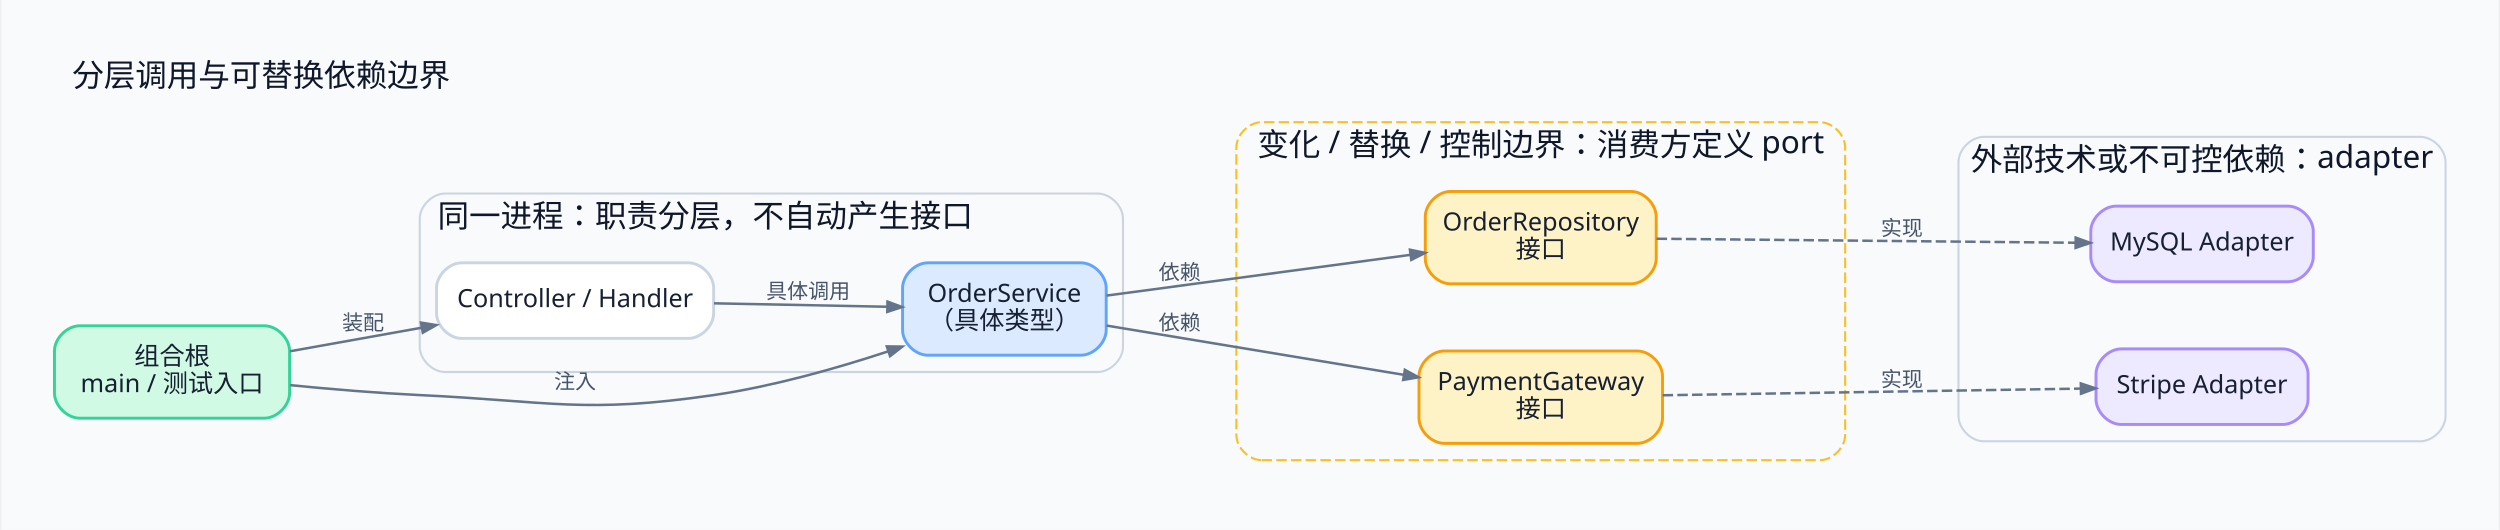
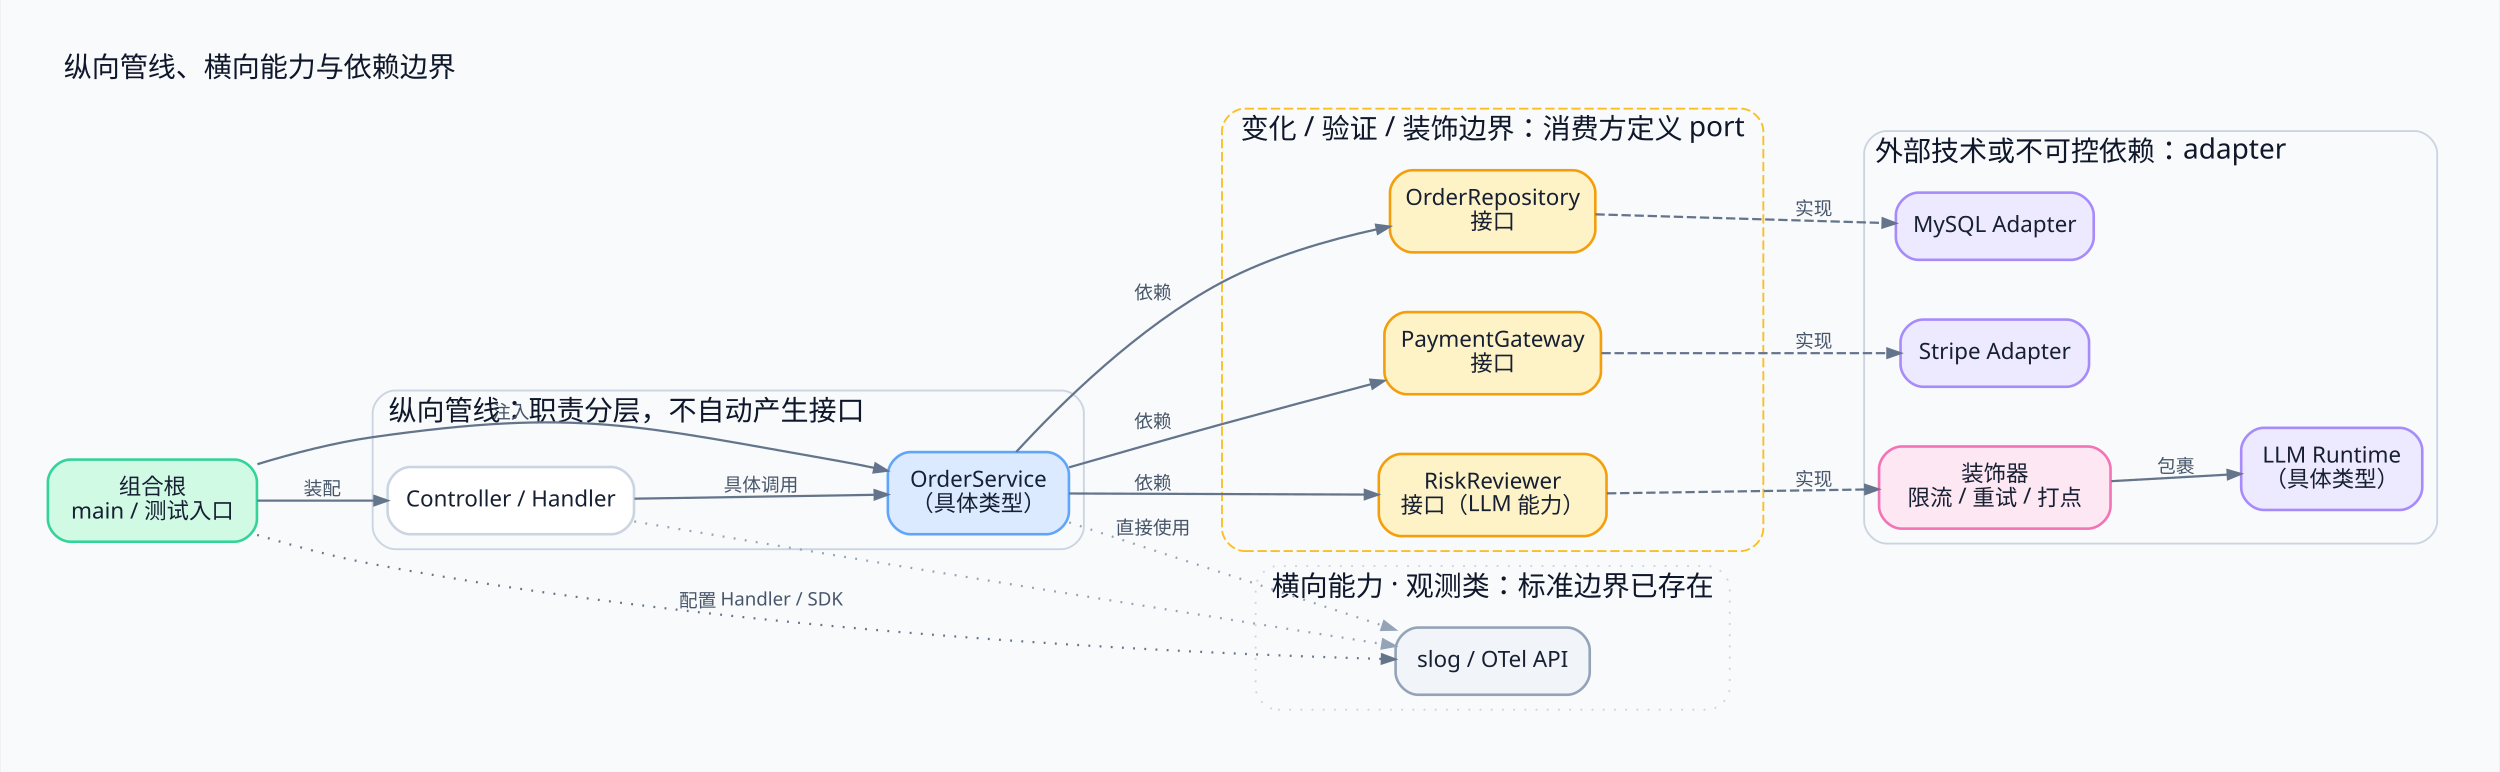
- <svg xmlns="http://www.w3.org/2000/svg" width="1189pt" height="252pt" viewBox="0.00 0.00 1189.40 252.40">
-   <g id="graph0" class="graph" transform="scale(1 1) rotate(0) translate(25.2 227.2)">
-     <polygon fill="#f8fafc" stroke="transparent" points="-25.2,25.2 -25.2,-227.2 1164.2,-227.2 1164.2,25.2 -25.2,25.2" />
-     <text text-anchor="middle" x="98.5" y="-186" font-family="WenQuanYi Zen Hei" font-size="15.00" fill="#0f172a">分层调用与可替换依赖边界</text>
+ <svg xmlns="http://www.w3.org/2000/svg" width="1338pt" height="413pt" viewBox="0.00 0.00 1338.40 413.40">
+   <g id="graph0" class="graph" transform="scale(1 1) rotate(0) translate(25.2 388.2)">
+     <polygon fill="#f8fafc" stroke="transparent" points="-25.2,25.2 -25.2,-388.2 1313.2,-388.2 1313.2,25.2 -25.2,25.2" />
+     <text text-anchor="middle" x="113.5" y="-347" font-family="WenQuanYi Zen Hei" font-size="15.00" fill="#0f172a">纵向管线、横向能力与依赖边界</text>
    <g id="clust1" class="cluster">
-       <path fill="#f8fafc" stroke="#cbd5e1" d="M186,-50C186,-50 497,-50 497,-50 503,-50 509,-56 509,-62 509,-62 509,-123 509,-123 509,-129 503,-135 497,-135 497,-135 186,-135 186,-135 180,-135 174,-129 174,-123 174,-123 174,-62 174,-62 174,-56 180,-50 186,-50" />
-       <text text-anchor="middle" x="310" y="-119" font-family="WenQuanYi Zen Hei" font-size="15.00" fill="#0f172a">同一进程：职责分层，不自动产生接口</text>
+       <path fill="#f8fafc" stroke="#cbd5e1" d="M186,-94C186,-94 543,-94 543,-94 549,-94 555,-100 555,-106 555,-106 555,-167 555,-167 555,-173 549,-179 543,-179 543,-179 186,-179 186,-179 180,-179 174,-173 174,-167 174,-167 174,-106 174,-106 174,-100 180,-94 186,-94" />
+       <text text-anchor="middle" x="310" y="-163" font-family="WenQuanYi Zen Hei" font-size="15.00" fill="#0f172a">纵向管线：职责分层，不自动产生接口</text>
    </g>
    <g id="clust2" class="cluster">
-       <path fill="#f8fafc" stroke="#fbbf24" stroke-dasharray="5,2" d="M575,-8C575,-8 841,-8 841,-8 847,-8 853,-14 853,-20 853,-20 853,-157 853,-157 853,-163 847,-169 841,-169 841,-169 575,-169 575,-169 569,-169 563,-163 563,-157 563,-157 563,-20 563,-20 563,-14 569,-8 575,-8" />
-       <text text-anchor="middle" x="708" y="-153" font-family="WenQuanYi Zen Hei" font-size="15.00" fill="#0f172a">变化 / 替换 / 控制边界：消费方定义 port</text>
+       <path fill="#f8fafc" stroke="#cbd5e1" stroke-dasharray="1,5" d="M659,-8C659,-8 889,-8 889,-8 895,-8 901,-14 901,-20 901,-20 901,-73 901,-73 901,-79 895,-85 889,-85 889,-85 659,-85 659,-85 653,-85 647,-79 647,-73 647,-73 647,-20 647,-20 647,-14 653,-8 659,-8" />
+       <text text-anchor="middle" x="774" y="-69" font-family="WenQuanYi Zen Hei" font-size="15.00" fill="#0f172a">横向能力 · 观测类：标准边界已存在</text>
    </g>
    <g id="clust3" class="cluster">
-       <path fill="#f8fafc" stroke="#cbd5e1" d="M919,-17C919,-17 1127,-17 1127,-17 1133,-17 1139,-23 1139,-29 1139,-29 1139,-150 1139,-150 1139,-156 1133,-162 1127,-162 1127,-162 919,-162 919,-162 913,-162 907,-156 907,-150 907,-150 907,-29 907,-29 907,-23 913,-17 919,-17" />
-       <text text-anchor="middle" x="1023" y="-146" font-family="WenQuanYi Zen Hei" font-size="15.00" fill="#0f172a">外部技术或不可控依赖：adapter</text>
+       <path fill="#f8fafc" stroke="#fbbf24" stroke-dasharray="5,2" d="M641,-93C641,-93 907,-93 907,-93 913,-93 919,-99 919,-105 919,-105 919,-318 919,-318 919,-324 913,-330 907,-330 907,-330 641,-330 641,-330 635,-330 629,-324 629,-318 629,-318 629,-105 629,-105 629,-99 635,-93 641,-93" />
+       <text text-anchor="middle" x="774" y="-314" font-family="WenQuanYi Zen Hei" font-size="15.00" fill="#0f172a">变化 / 验证 / 装饰边界：消费方定义 port</text>
+     </g>
+     <g id="clust4" class="cluster">
+       <path fill="#f8fafc" stroke="#cbd5e1" d="M985,-97C985,-97 1268,-97 1268,-97 1274,-97 1280,-103 1280,-109 1280,-109 1280,-306 1280,-306 1280,-312 1274,-318 1268,-318 1268,-318 985,-318 985,-318 979,-318 973,-312 973,-306 973,-306 973,-109 973,-109 973,-103 979,-97 985,-97" />
+       <text text-anchor="middle" x="1089" y="-302" font-family="WenQuanYi Zen Hei" font-size="15.00" fill="#0f172a">外部技术或不可控依赖：adapter</text>
    </g>
    <g id="node1" class="node">
-       <path fill="#ffffff" stroke="#cbd5e1" stroke-width="1.4" d="M302,-102C302,-102 194,-102 194,-102 188,-102 182,-96 182,-90 182,-90 182,-78 182,-78 182,-72 188,-66 194,-66 194,-66 302,-66 302,-66 308,-66 314,-72 314,-78 314,-78 314,-90 314,-90 314,-96 308,-102 302,-102" />
-       <text text-anchor="middle" x="248" y="-80.9" font-family="WenQuanYi Zen Hei" font-size="12.00" fill="#172033">Controller / Handler</text>
+       <path fill="#ffffff" stroke="#cbd5e1" stroke-width="1.4" d="M302,-138C302,-138 194,-138 194,-138 188,-138 182,-132 182,-126 182,-126 182,-114 182,-114 182,-108 188,-102 194,-102 194,-102 302,-102 302,-102 308,-102 314,-108 314,-114 314,-114 314,-126 314,-126 314,-132 308,-138 302,-138" />
+       <text text-anchor="middle" x="248" y="-116.9" font-family="WenQuanYi Zen Hei" font-size="12.00" fill="#172033">Controller / Handler</text>
    </g>
    <g id="node2" class="node">
-       <path fill="#dbeafe" stroke="#60a5fa" stroke-width="1.4" d="M489,-102C489,-102 416,-102 416,-102 410,-102 404,-96 404,-90 404,-90 404,-70 404,-70 404,-64 410,-58 416,-58 416,-58 489,-58 489,-58 495,-58 501,-64 501,-70 501,-70 501,-90 501,-90 501,-96 495,-102 489,-102" />
-       <text text-anchor="middle" x="452.5" y="-83.4" font-family="WenQuanYi Zen Hei" font-size="12.00" fill="#172033">OrderService</text>
-       <text text-anchor="middle" x="452.5" y="-70.4" font-family="WenQuanYi Zen Hei" font-size="12.00" fill="#172033">（具体类型）</text>
+       <path fill="#dbeafe" stroke="#60a5fa" stroke-width="1.4" d="M535,-146C535,-146 462,-146 462,-146 456,-146 450,-140 450,-134 450,-134 450,-114 450,-114 450,-108 456,-102 462,-102 462,-102 535,-102 535,-102 541,-102 547,-108 547,-114 547,-114 547,-134 547,-134 547,-140 541,-146 535,-146" />
+       <text text-anchor="middle" x="498.5" y="-127.4" font-family="WenQuanYi Zen Hei" font-size="12.00" fill="#172033">OrderService</text>
+       <text text-anchor="middle" x="498.5" y="-114.4" font-family="WenQuanYi Zen Hei" font-size="12.00" fill="#172033">（具体类型）</text>
    </g>
    <g id="edge1" class="edge">
-       <path fill="none" stroke="#64748b" stroke-width="1.2" d="M314.19,-82.71C340.82,-82.19 371.28,-81.58 396.74,-81.08" />
-       <polygon fill="#64748b" stroke="#64748b" stroke-width="1.2" points="396.82,-83.53 403.77,-80.94 396.73,-78.63 396.82,-83.53" />
-       <text text-anchor="middle" x="359" y="-85" font-family="WenQuanYi Zen Hei" font-size="10.00" fill="#475569">具体调用</text>
+       <path fill="none" stroke="#64748b" stroke-width="1.2" d="M314.29,-121.05C354.2,-121.69 404.66,-122.51 442.52,-123.12" />
+       <polygon fill="#64748b" stroke="#64748b" stroke-width="1.2" points="442.88,-125.57 449.92,-123.23 442.96,-120.67 442.88,-125.57" />
+       <text text-anchor="middle" x="382" y="-125" font-family="WenQuanYi Zen Hei" font-size="10.00" fill="#475569">具体调用</text>
    </g>
    <g id="node3" class="node">
-       <path fill="#fef3c7" stroke="#f59e0b" stroke-width="1.4" d="M751,-136C751,-136 665,-136 665,-136 659,-136 653,-130 653,-124 653,-124 653,-104 653,-104 653,-98 659,-92 665,-92 665,-92 751,-92 751,-92 757,-92 763,-98 763,-104 763,-104 763,-124 763,-124 763,-130 757,-136 751,-136" />
-       <text text-anchor="middle" x="708" y="-117.4" font-family="WenQuanYi Zen Hei" font-size="12.00" fill="#172033">OrderRepository</text>
-       <text text-anchor="middle" x="708" y="-104.4" font-family="WenQuanYi Zen Hei" font-size="12.00" fill="#172033">接口</text>
+       <path fill="#f1f5f9" stroke="#94a3b8" stroke-width="1.4" d="M814,-52C814,-52 734,-52 734,-52 728,-52 722,-46 722,-40 722,-40 722,-28 722,-28 722,-22 728,-16 734,-16 734,-16 814,-16 814,-16 820,-16 826,-22 826,-28 826,-28 826,-40 826,-40 826,-46 820,-52 814,-52" />
+       <text text-anchor="middle" x="774" y="-30.9" font-family="WenQuanYi Zen Hei" font-size="12.00" fill="#172033">slog / OTel API</text>
+     </g>
+     <g id="edge5" class="edge">
+       <path fill="none" stroke="#94a3b8" stroke-width="1.2" stroke-dasharray="1,5" d="M314.15,-108.84C353.48,-102.14 404.61,-93.49 450,-86 542.41,-70.75 649.78,-53.57 714.5,-43.27" />
+       <polygon fill="#94a3b8" stroke="#94a3b8" stroke-width="1.2" points="715.26,-45.63 721.79,-42.12 714.49,-40.79 715.26,-45.63" />
+     </g>
+     <g id="edge6" class="edge">
+       <path fill="none" stroke="#94a3b8" stroke-width="1.2" stroke-dasharray="1,5" d="M547.14,-108.32C593.77,-92.98 664.88,-69.58 714.82,-53.14" />
+       <polygon fill="#94a3b8" stroke="#94a3b8" stroke-width="1.2" points="715.84,-55.39 721.73,-50.87 714.31,-50.73 715.84,-55.39" />
+       <text text-anchor="middle" x="592" y="-102" font-family="WenQuanYi Zen Hei" font-size="10.00" fill="#475569">直接使用</text>
+     </g>
+     <g id="node4" class="node">
+       <path fill="#fef3c7" stroke="#f59e0b" stroke-width="1.4" d="M817,-297C817,-297 731,-297 731,-297 725,-297 719,-291 719,-285 719,-285 719,-265 719,-265 719,-259 725,-253 731,-253 731,-253 817,-253 817,-253 823,-253 829,-259 829,-265 829,-265 829,-285 829,-285 829,-291 823,-297 817,-297" />
+       <text text-anchor="middle" x="774" y="-278.4" font-family="WenQuanYi Zen Hei" font-size="12.00" fill="#172033">OrderRepository</text>
+       <text text-anchor="middle" x="774" y="-265.4" font-family="WenQuanYi Zen Hei" font-size="12.00" fill="#172033">接口</text>
+     </g>
+     <g id="edge7" class="edge">
+       <path fill="none" stroke="#64748b" stroke-width="1.2" d="M518.77,-146.09C542.28,-171.69 584.45,-213.37 629,-237 654.58,-250.57 685.34,-259.54 711.85,-265.34" />
+       <polygon fill="#64748b" stroke="#64748b" stroke-width="1.2" points="711.49,-267.77 718.85,-266.82 712.5,-262.97 711.49,-267.77" />
+       <text text-anchor="middle" x="592" y="-228" font-family="WenQuanYi Zen Hei" font-size="10.00" fill="#475569">依赖</text>
+     </g>
+     <g id="node5" class="node">
+       <path fill="#fef3c7" stroke="#f59e0b" stroke-width="1.4" d="M820,-221C820,-221 728,-221 728,-221 722,-221 716,-215 716,-209 716,-209 716,-189 716,-189 716,-183 722,-177 728,-177 728,-177 820,-177 820,-177 826,-177 832,-183 832,-189 832,-189 832,-209 832,-209 832,-215 826,-221 820,-221" />
+       <text text-anchor="middle" x="774" y="-202.4" font-family="WenQuanYi Zen Hei" font-size="12.00" fill="#172033">PaymentGateway</text>
+       <text text-anchor="middle" x="774" y="-189.4" font-family="WenQuanYi Zen Hei" font-size="12.00" fill="#172033">接口</text>
+     </g>
+     <g id="edge8" class="edge">
+       <path fill="none" stroke="#64748b" stroke-width="1.2" d="M547.1,-137.85C571.55,-144.9 601.83,-153.53 629,-161 655.09,-168.17 683.92,-175.83 708.88,-182.38" />
+       <polygon fill="#64748b" stroke="#64748b" stroke-width="1.2" points="708.42,-184.79 715.82,-184.19 709.67,-180.05 708.42,-184.79" />
+       <text text-anchor="middle" x="592" y="-159" font-family="WenQuanYi Zen Hei" font-size="10.00" fill="#475569">依赖</text>
+     </g>
+     <g id="node6" class="node">
+       <path fill="#fef3c7" stroke="#f59e0b" stroke-width="1.4" d="M823,-145C823,-145 725,-145 725,-145 719,-145 713,-139 713,-133 713,-133 713,-113 713,-113 713,-107 719,-101 725,-101 725,-101 823,-101 823,-101 829,-101 835,-107 835,-113 835,-113 835,-133 835,-133 835,-139 829,-145 823,-145" />
+       <text text-anchor="middle" x="774" y="-126.4" font-family="WenQuanYi Zen Hei" font-size="12.00" fill="#172033">RiskReviewer</text>
+       <text text-anchor="middle" x="774" y="-113.4" font-family="WenQuanYi Zen Hei" font-size="12.00" fill="#172033">接口（LLM 能力）</text>
+     </g>
+     <g id="edge9" class="edge">
+       <path fill="none" stroke="#64748b" stroke-width="1.2" d="M547.14,-123.83C590.9,-123.67 656.23,-123.43 705.38,-123.25" />
+       <polygon fill="#64748b" stroke="#64748b" stroke-width="1.2" points="705.52,-125.7 712.51,-123.22 705.5,-120.8 705.52,-125.7" />
+       <text text-anchor="middle" x="592" y="-126" font-family="WenQuanYi Zen Hei" font-size="10.00" fill="#475569">依赖</text>
+     </g>
+     <g id="node7" class="node">
+       <path fill="#ede9fe" stroke="#a78bfa" stroke-width="1.4" d="M1084,-285C1084,-285 1002,-285 1002,-285 996,-285 990,-279 990,-273 990,-273 990,-261 990,-261 990,-255 996,-249 1002,-249 1002,-249 1084,-249 1084,-249 1090,-249 1096,-255 1096,-261 1096,-261 1096,-273 1096,-273 1096,-279 1090,-285 1084,-285" />
+       <text text-anchor="middle" x="1043" y="-263.9" font-family="WenQuanYi Zen Hei" font-size="12.00" fill="#172033">MySQL Adapter</text>
+     </g>
+     <g id="edge10" class="edge">
+       <path fill="none" stroke="#64748b" stroke-width="1.2" stroke-dasharray="5,2" d="M829.03,-273.38C873.58,-272.05 936.69,-270.16 982.64,-268.78" />
+       <polygon fill="#64748b" stroke="#64748b" stroke-width="1.2" points="982.94,-271.22 989.87,-268.56 982.8,-266.32 982.94,-271.22" />
+       <text text-anchor="middle" x="946" y="-273" font-family="WenQuanYi Zen Hei" font-size="10.00" fill="#475569">实现</text>
+     </g>
+     <g id="node8" class="node">
+       <path fill="#ede9fe" stroke="#a78bfa" stroke-width="1.4" d="M1081.5,-217C1081.5,-217 1004.5,-217 1004.5,-217 998.5,-217 992.5,-211 992.5,-205 992.5,-205 992.5,-193 992.5,-193 992.5,-187 998.5,-181 1004.5,-181 1004.5,-181 1081.5,-181 1081.5,-181 1087.5,-181 1093.5,-187 1093.5,-193 1093.5,-193 1093.5,-205 1093.5,-205 1093.5,-211 1087.5,-217 1081.5,-217" />
+       <text text-anchor="middle" x="1043" y="-195.9" font-family="WenQuanYi Zen Hei" font-size="12.00" fill="#172033">Stripe Adapter</text>
+     </g>
+     <g id="edge11" class="edge">
+       <path fill="none" stroke="#64748b" stroke-width="1.2" stroke-dasharray="5,2" d="M832.28,-199C877.51,-199 940.3,-199 985.37,-199" />
+       <polygon fill="#64748b" stroke="#64748b" stroke-width="1.2" points="985.45,-201.45 992.45,-199 985.45,-196.55 985.45,-201.45" />
+       <text text-anchor="middle" x="946" y="-202" font-family="WenQuanYi Zen Hei" font-size="10.00" fill="#475569">实现</text>
+     </g>
+     <g id="node9" class="node">
+       <path fill="#fce7f3" stroke="#f472b6" stroke-width="1.4" d="M1093,-149C1093,-149 993,-149 993,-149 987,-149 981,-143 981,-137 981,-137 981,-117 981,-117 981,-111 987,-105 993,-105 993,-105 1093,-105 1093,-105 1099,-105 1105,-111 1105,-117 1105,-117 1105,-137 1105,-137 1105,-143 1099,-149 1093,-149" />
+       <text text-anchor="middle" x="1043" y="-130.4" font-family="WenQuanYi Zen Hei" font-size="12.00" fill="#172033">装饰器</text>
+       <text text-anchor="middle" x="1043" y="-117.4" font-family="WenQuanYi Zen Hei" font-size="12.00" fill="#172033">限流 / 重试 / 打点</text>
+     </g>
+     <g id="edge12" class="edge">
+       <path fill="none" stroke="#64748b" stroke-width="1.2" stroke-dasharray="5,2" d="M835.25,-123.9C876.34,-124.52 930.83,-125.33 973.56,-125.97" />
+       <polygon fill="#64748b" stroke="#64748b" stroke-width="1.2" points="973.54,-128.42 980.58,-126.08 973.62,-123.53 973.54,-128.42" />
+       <text text-anchor="middle" x="946" y="-128" font-family="WenQuanYi Zen Hei" font-size="10.00" fill="#475569">实现</text>
+     </g>
+     <g id="node10" class="node">
+       <path fill="#ede9fe" stroke="#a78bfa" stroke-width="1.4" d="M1260,-159C1260,-159 1187,-159 1187,-159 1181,-159 1175,-153 1175,-147 1175,-147 1175,-127 1175,-127 1175,-121 1181,-115 1187,-115 1187,-115 1260,-115 1260,-115 1266,-115 1272,-121 1272,-127 1272,-127 1272,-147 1272,-147 1272,-153 1266,-159 1260,-159" />
+       <text text-anchor="middle" x="1223.5" y="-140.4" font-family="WenQuanYi Zen Hei" font-size="12.00" fill="#172033">LLM Runtime</text>
+       <text text-anchor="middle" x="1223.5" y="-127.4" font-family="WenQuanYi Zen Hei" font-size="12.00" fill="#172033">（具体类型）</text>
+     </g>
+     <g id="edge13" class="edge">
+       <path fill="none" stroke="#64748b" stroke-width="1.2" d="M1105.43,-130.44C1125.64,-131.57 1147.96,-132.82 1167.65,-133.93" />
+       <polygon fill="#64748b" stroke="#64748b" stroke-width="1.2" points="1167.65,-136.38 1174.77,-134.33 1167.92,-131.49 1167.65,-136.38" />
+       <text text-anchor="middle" x="1140" y="-135" font-family="WenQuanYi Zen Hei" font-size="10.00" fill="#475569">包裹</text>
+     </g>
+     <g id="node11" class="node">
+       <path fill="#d1fae5" stroke="#34d399" stroke-width="1.4" d="M100,-142C100,-142 12,-142 12,-142 6,-142 0,-136 0,-130 0,-130 0,-110 0,-110 0,-104 6,-98 12,-98 12,-98 100,-98 100,-98 106,-98 112,-104 112,-110 112,-110 112,-130 112,-130 112,-136 106,-142 100,-142" />
+       <text text-anchor="middle" x="56" y="-123.4" font-family="WenQuanYi Zen Hei" font-size="12.00" fill="#172033">组合根</text>
+       <text text-anchor="middle" x="56" y="-110.4" font-family="WenQuanYi Zen Hei" font-size="12.00" fill="#172033">main / 测试入口</text>
+     </g>
+     <g id="edge2" class="edge">
+       <path fill="none" stroke="#64748b" stroke-width="1.2" d="M112.21,-120C131.72,-120 153.95,-120 174.66,-120" />
+       <polygon fill="#64748b" stroke="#64748b" stroke-width="1.2" points="174.91,-122.45 181.91,-120 174.91,-117.55 174.91,-122.45" />
+       <text text-anchor="middle" x="147" y="-123" font-family="WenQuanYi Zen Hei" font-size="10.00" fill="#475569">装配</text>
+     </g>
+     <g id="edge3" class="edge">
+       <path fill="none" stroke="#64748b" stroke-width="1.2" d="M112.24,-139.53C131.52,-145.41 153.48,-151.08 174,-154 284.59,-169.74 314.97,-160.28 425,-141 430.77,-139.99 436.76,-138.8 442.72,-137.54" />
+       <polygon fill="#64748b" stroke="#64748b" stroke-width="1.2" points="443.37,-139.9 449.69,-136.02 442.33,-135.12 443.37,-139.9" />
+       <text text-anchor="middle" x="248" y="-164" font-family="WenQuanYi Zen Hei" font-size="10.00" fill="#475569">注入</text>
    </g>
    <g id="edge4" class="edge">
-       <path fill="none" stroke="#64748b" stroke-width="1.2" d="M501.18,-86.4C542.16,-91.89 601.5,-99.85 645.94,-105.81" />
-       <polygon fill="#64748b" stroke="#64748b" stroke-width="1.2" points="645.68,-108.25 652.94,-106.75 646.33,-103.39 645.68,-108.25" />
-       <text text-anchor="middle" x="536" y="-94" font-family="WenQuanYi Zen Hei" font-size="10.00" fill="#475569">依赖</text>
-     </g>
-     <g id="node4" class="node">
-       <path fill="#fef3c7" stroke="#f59e0b" stroke-width="1.4" d="M754,-60C754,-60 662,-60 662,-60 656,-60 650,-54 650,-48 650,-48 650,-28 650,-28 650,-22 656,-16 662,-16 662,-16 754,-16 754,-16 760,-16 766,-22 766,-28 766,-28 766,-48 766,-48 766,-54 760,-60 754,-60" />
-       <text text-anchor="middle" x="708" y="-41.4" font-family="WenQuanYi Zen Hei" font-size="12.00" fill="#172033">PaymentGateway</text>
-       <text text-anchor="middle" x="708" y="-28.4" font-family="WenQuanYi Zen Hei" font-size="12.00" fill="#172033">接口</text>
-     </g>
-     <g id="edge5" class="edge">
-       <path fill="none" stroke="#64748b" stroke-width="1.2" d="M501.18,-72.1C541.21,-65.47 598.75,-55.94 642.82,-48.63" />
-       <polygon fill="#64748b" stroke="#64748b" stroke-width="1.2" points="643.26,-51.04 649.77,-47.48 642.46,-46.21 643.26,-51.04" />
-       <text text-anchor="middle" x="536" y="-70" font-family="WenQuanYi Zen Hei" font-size="10.00" fill="#475569">依赖</text>
-     </g>
-     <g id="node5" class="node">
-       <path fill="#ede9fe" stroke="#a78bfa" stroke-width="1.4" d="M1064,-129C1064,-129 982,-129 982,-129 976,-129 970,-123 970,-117 970,-117 970,-105 970,-105 970,-99 976,-93 982,-93 982,-93 1064,-93 1064,-93 1070,-93 1076,-99 1076,-105 1076,-105 1076,-117 1076,-117 1076,-123 1070,-129 1064,-129" />
-       <text text-anchor="middle" x="1023" y="-107.9" font-family="WenQuanYi Zen Hei" font-size="12.00" fill="#172033">MySQL Adapter</text>
-     </g>
-     <g id="edge6" class="edge">
-       <path fill="none" stroke="#64748b" stroke-width="1.2" stroke-dasharray="5,2" d="M763.16,-113.48C818.79,-112.95 905.12,-112.12 962.59,-111.57" />
-       <polygon fill="#64748b" stroke="#64748b" stroke-width="1.2" points="962.82,-114.02 969.8,-111.5 962.78,-109.12 962.82,-114.02" />
-       <text text-anchor="middle" x="880" y="-115" font-family="WenQuanYi Zen Hei" font-size="10.00" fill="#475569">实现</text>
-     </g>
-     <g id="node6" class="node">
-       <path fill="#ede9fe" stroke="#a78bfa" stroke-width="1.4" d="M1061.5,-61C1061.5,-61 984.5,-61 984.5,-61 978.5,-61 972.5,-55 972.5,-49 972.5,-49 972.5,-37 972.5,-37 972.5,-31 978.5,-25 984.5,-25 984.5,-25 1061.5,-25 1061.5,-25 1067.5,-25 1073.5,-31 1073.5,-37 1073.5,-37 1073.5,-49 1073.5,-49 1073.5,-55 1067.5,-61 1061.5,-61" />
-       <text text-anchor="middle" x="1023" y="-39.9" font-family="WenQuanYi Zen Hei" font-size="12.00" fill="#172033">Stripe Adapter</text>
-     </g>
-     <g id="edge7" class="edge">
-       <path fill="none" stroke="#64748b" stroke-width="1.2" stroke-dasharray="5,2" d="M766.05,-38.91C822.61,-39.81 908.77,-41.19 965.23,-42.09" />
-       <polygon fill="#64748b" stroke="#64748b" stroke-width="1.2" points="965.27,-44.54 972.31,-42.21 965.35,-39.64 965.27,-44.54" />
-       <text text-anchor="middle" x="880" y="-43" font-family="WenQuanYi Zen Hei" font-size="10.00" fill="#475569">实现</text>
-     </g>
-     <g id="node7" class="node">
-       <path fill="#d1fae5" stroke="#34d399" stroke-width="1.4" d="M100,-72C100,-72 12,-72 12,-72 6,-72 0,-66 0,-60 0,-60 0,-40 0,-40 0,-34 6,-28 12,-28 12,-28 100,-28 100,-28 106,-28 112,-34 112,-40 112,-40 112,-60 112,-60 112,-66 106,-72 100,-72" />
-       <text text-anchor="middle" x="56" y="-53.4" font-family="WenQuanYi Zen Hei" font-size="12.00" fill="#172033">组合根</text>
-       <text text-anchor="middle" x="56" y="-40.4" font-family="WenQuanYi Zen Hei" font-size="12.00" fill="#172033">main / 测试入口</text>
-     </g>
-     <g id="edge2" class="edge">
-       <path fill="none" stroke="#64748b" stroke-width="1.2" d="M112.21,-59.88C131.8,-63.39 154.14,-67.38 174.93,-71.1" />
-       <polygon fill="#64748b" stroke="#64748b" stroke-width="1.2" points="174.59,-73.53 181.91,-72.35 175.46,-68.71 174.59,-73.53" />
-       <text text-anchor="middle" x="147" y="-70" font-family="WenQuanYi Zen Hei" font-size="10.00" fill="#475569">装配</text>
-     </g>
-     <g id="edge3" class="edge">
-       <path fill="none" stroke="#64748b" stroke-width="1.2" d="M112.28,-43.73C131.76,-41.81 153.82,-39.95 174,-39 236.15,-36.08 252.43,-30.02 314,-39 341.94,-43.08 372.09,-51.58 397.02,-59.79" />
-       <polygon fill="#64748b" stroke="#64748b" stroke-width="1.2" points="396.49,-62.2 403.91,-62.1 398.05,-57.55 396.49,-62.2" />
-       <text text-anchor="middle" x="248" y="-42" font-family="WenQuanYi Zen Hei" font-size="10.00" fill="#475569">注入</text>
+       <path fill="none" stroke="#64748b" stroke-width="1.2" stroke-dasharray="1,5" d="M112.12,-101.62C131.49,-95.79 153.53,-89.86 174,-86 369.77,-49.04 606.59,-38.29 714.42,-35.21" />
+       <polygon fill="#64748b" stroke="#64748b" stroke-width="1.2" points="714.72,-37.65 721.65,-35.01 714.58,-32.75 714.72,-37.65" />
+       <text text-anchor="middle" x="382" y="-63" font-family="WenQuanYi Zen Hei" font-size="10.00" fill="#475569">配置 Handler / SDK</text>
    </g>
  </g>
</svg>
